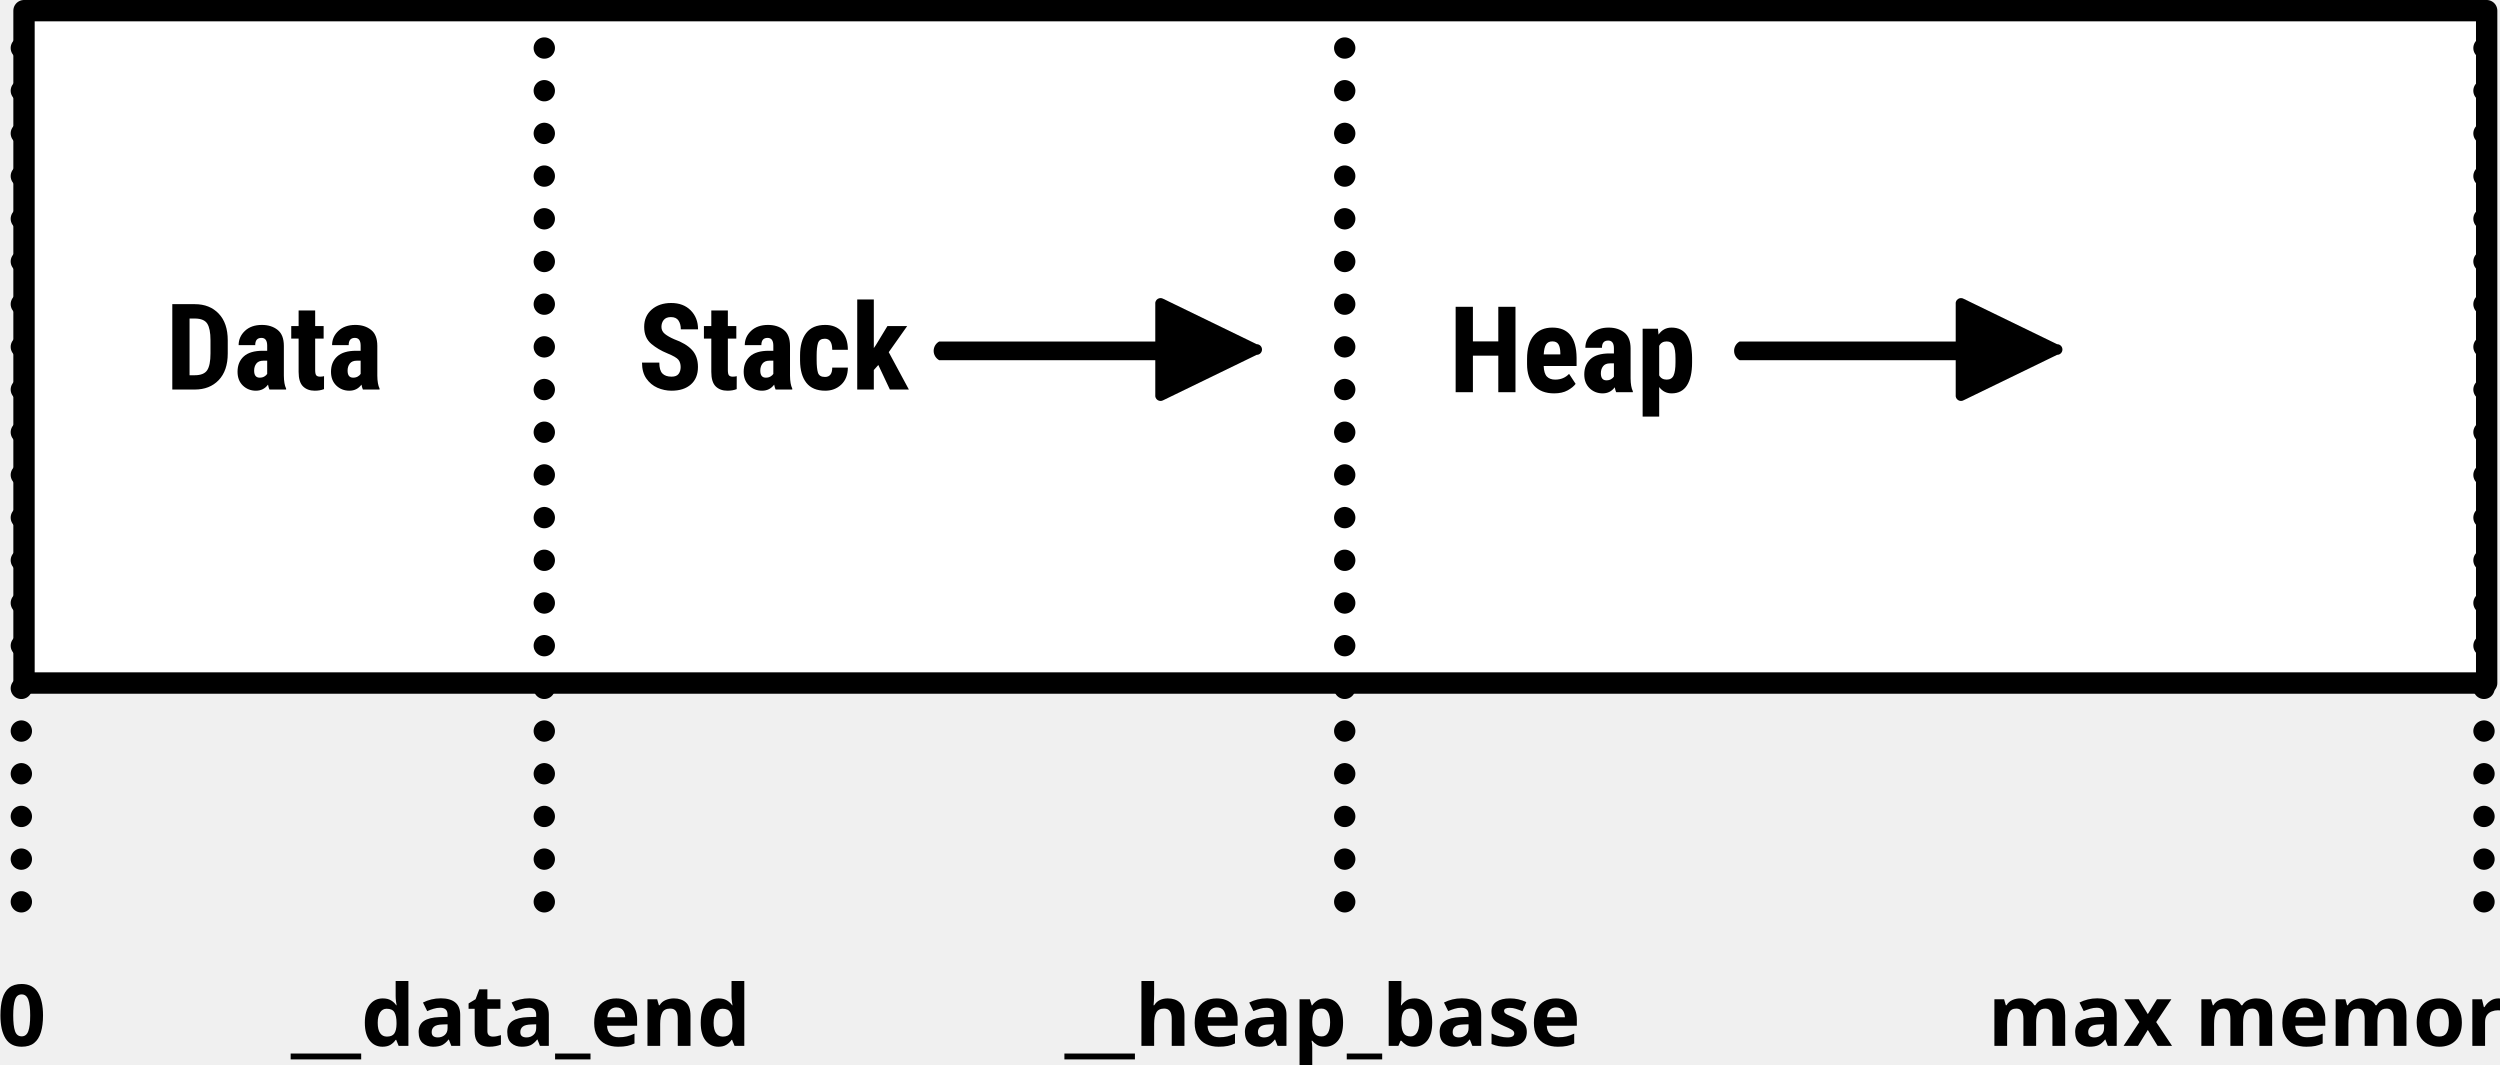
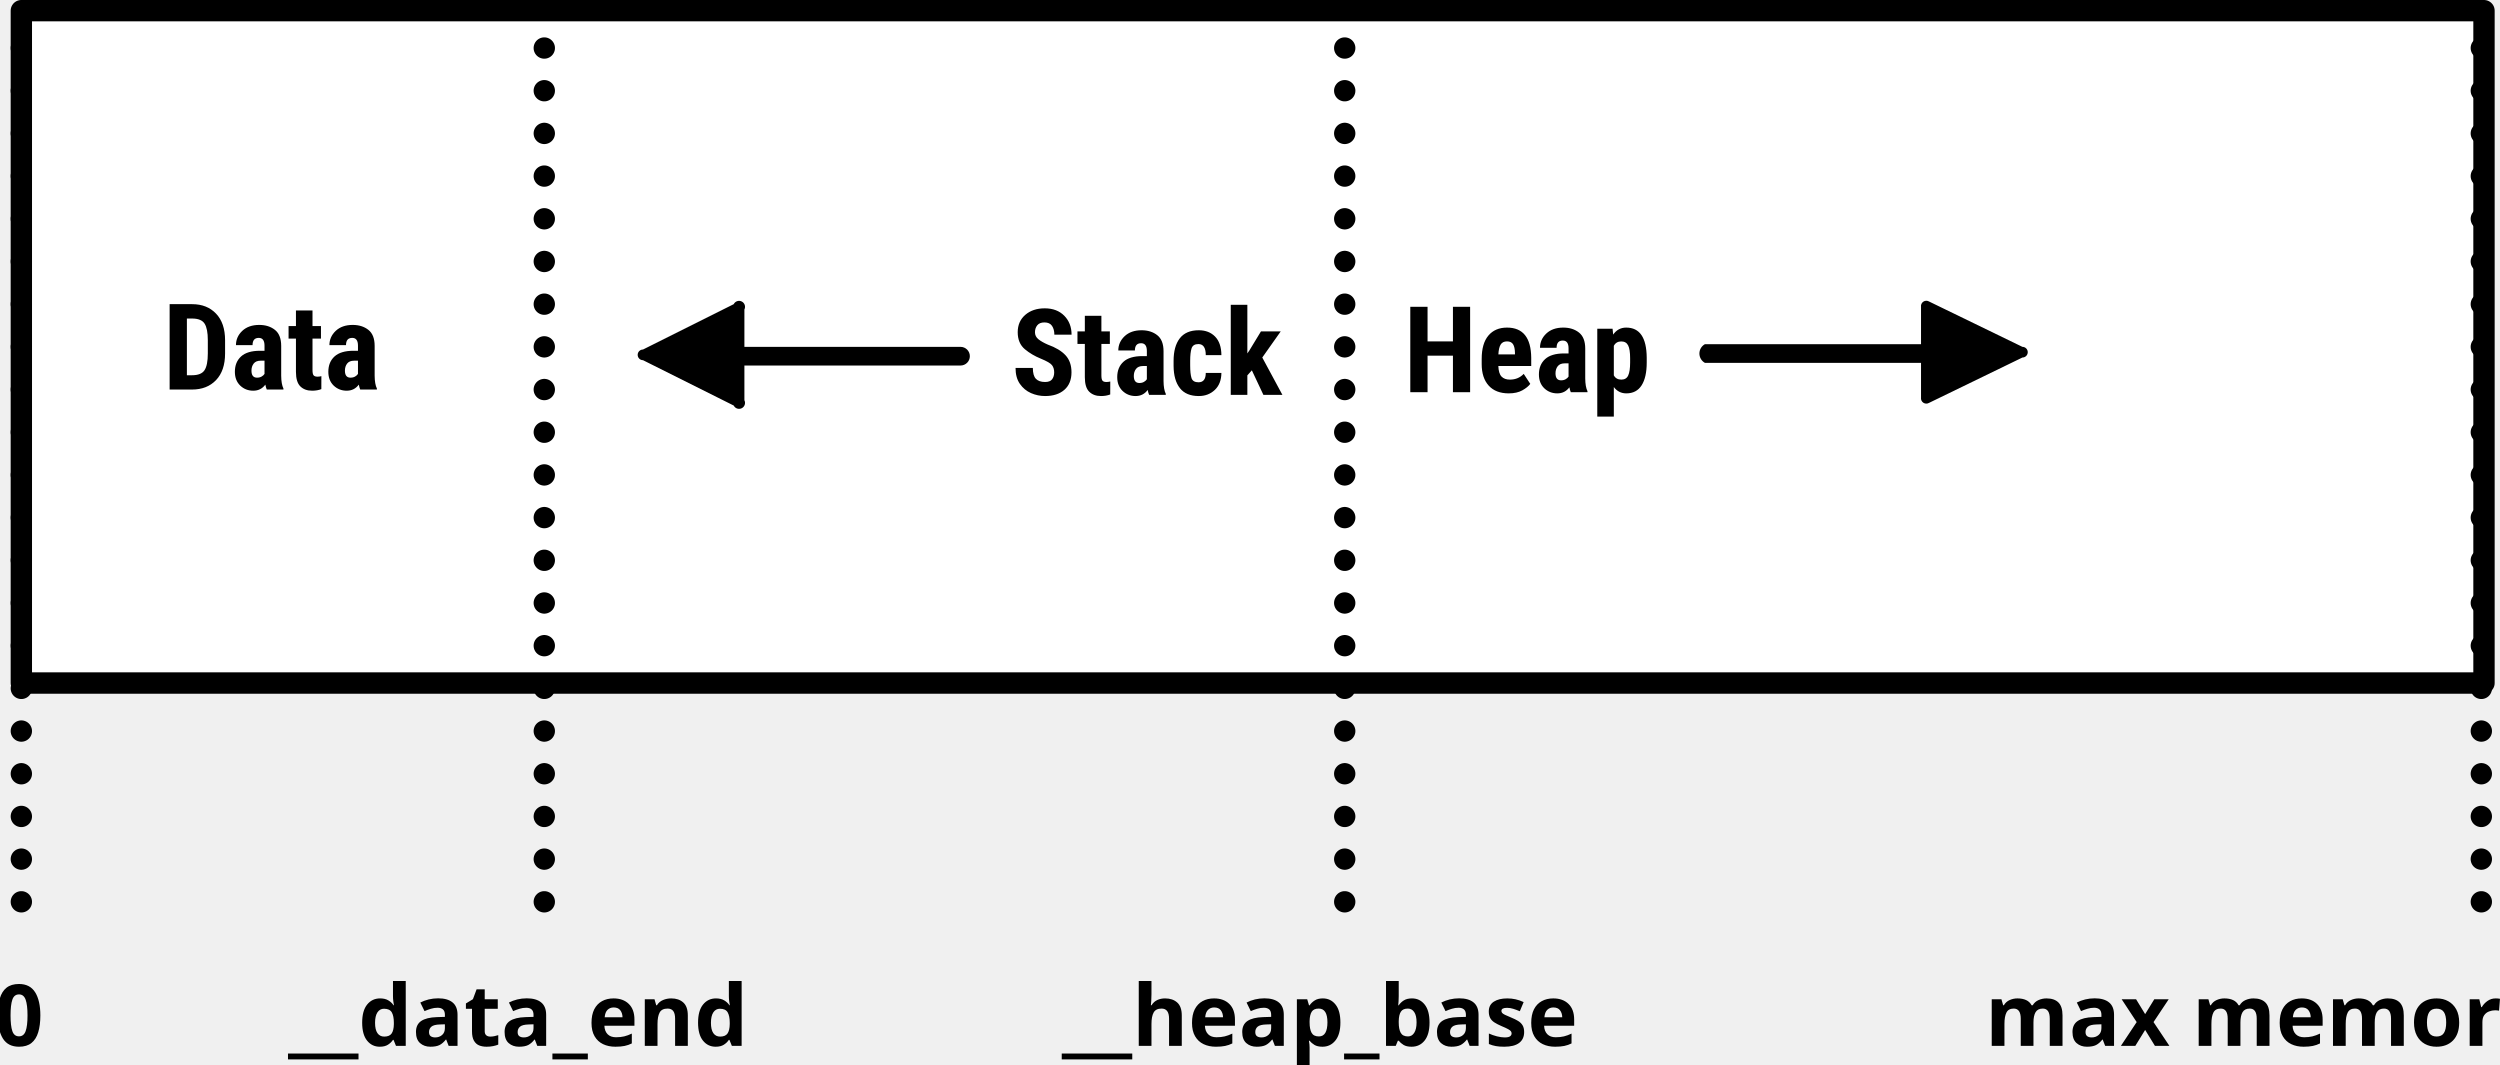
<svg xmlns="http://www.w3.org/2000/svg" width="937" height="399" version="1">
  <g fill="none" fill-rule="evenodd">
-     <path stroke="#000" stroke-width="8" fill="#FFF" stroke-linejoin="round" d="M9 4h923v252H9z" />
-     <path d="M433 135h-81a4 4 0 0 1 0-7h81v-14a2 2 0 0 1 3-2l35 17a2 2 0 0 1 0 4l-35 17a2 2 0 0 1-3-2v-13zM733 135h-81a4 4 0 0 1 0-7h81v-14a2 2 0 0 1 3-2l35 17a2 2 0 0 1 0 4l-35 17a2 2 0 0 1-3-2v-13z" fill="#000" fill-rule="nonzero" />
-     <text font-family="RobotoCondensed-Bold, Roboto Condensed" font-size="45" font-style="condensed" font-weight="bold" fill="#000" transform="translate(-1 4)">
+     <path stroke="#000" stroke-width="8" fill="#FFF" stroke-linejoin="round" d="M8 4h923v252H8z" />
+     <path d="M720 136h-81a4 4 0 0 1 0-7h81v-14a2 2 0 0 1 3-2l35 17a2 2 0 0 1 0 4l-35 17a2 2 0 0 1-3-2v-13zM279 130h81a3 3 0 1 1 0 7h-81v13a2 2 0 0 1-4 2l-34-17a2 2 0 0 1 0-4l34-17a2 2 0 0 1 4 2v14z" fill="#000" fill-rule="nonzero" />
+     <text font-family="RobotoCondensed-Bold, Roboto Condensed" font-size="45" font-style="condensed" font-weight="bold" fill="#000" transform="translate(-2 4)">
      <tspan x="63" y="142">Data</tspan>
    </text>
-     <text font-family="RobotoMono-Bold, Roboto Mono" font-size="32" font-weight="bold" fill="#000" transform="translate(-1 4)">
+     <text font-family="RobotoMono-Bold, Roboto Mono" font-size="32" font-weight="bold" fill="#000" transform="translate(-2 4)">
      <tspan x="0" y="388">0</tspan>
    </text>
-     <text font-family="RobotoCondensed-Bold, Roboto Condensed" font-size="45" font-style="condensed" font-weight="bold" fill="#000" transform="translate(-1 4)">
-       <tspan x="240" y="142">Stack</tspan>
+     <text font-family="RobotoCondensed-Bold, Roboto Condensed" font-size="45" font-style="condensed" font-weight="bold" fill="#000" transform="translate(-2 4)">
+       <tspan x="381" y="144">Stack</tspan>
    </text>
-     <text font-family="RobotoCondensed-Bold, Roboto Condensed" font-size="45" font-style="condensed" font-weight="bold" fill="#000" transform="translate(-1 4)">
-       <tspan x="544" y="143">Heap</tspan>
+     <text font-family="RobotoCondensed-Bold, Roboto Condensed" font-size="45" font-style="condensed" font-weight="bold" fill="#000" transform="translate(-2 4)">
+       <tspan x="528" y="143">Heap</tspan>
    </text>
    <path d="M8 18v332" stroke="#000" stroke-width="8" stroke-linecap="round" stroke-dasharray="0,16" />
-     <text font-family="RobotoMono-Bold, Roboto Mono" font-size="32" font-weight="bold" fill="#000" transform="translate(-1 4)">
+     <text font-family="RobotoMono-Bold, Roboto Mono" font-size="32" font-weight="bold" fill="#000" transform="translate(-2 4)">
      <tspan x="746" y="388">max memory</tspan>
    </text>
-     <path d="M931 18v332" stroke="#000" stroke-width="8" stroke-linecap="round" stroke-dasharray="0,16" />
-     <text font-family="RobotoMono-Bold, Roboto Mono" font-size="32" font-weight="bold" fill="#000" transform="translate(-1 4)">
+     <path d="M930 18v332" stroke="#000" stroke-width="8" stroke-linecap="round" stroke-dasharray="0,16" />
+     <text font-family="RobotoMono-Bold, Roboto Mono" font-size="32" font-weight="bold" fill="#000" transform="translate(-2 4)">
      <tspan x="110" y="388">__data_end</tspan>
    </text>
    <path d="M204 18v332" stroke="#000" stroke-width="8" stroke-linecap="round" stroke-dasharray="0,16" />
-     <text font-family="RobotoMono-Bold, Roboto Mono" font-size="32" font-weight="bold" fill="#000" transform="translate(-1 4)">
+     <text font-family="RobotoMono-Bold, Roboto Mono" font-size="32" font-weight="bold" fill="#000" transform="translate(-2 4)">
      <tspan x="400" y="388">__heap_base</tspan>
    </text>
    <path d="M504 18v332" stroke="#000" stroke-width="8" stroke-linecap="round" stroke-dasharray="0,16" />
  </g>
</svg>
